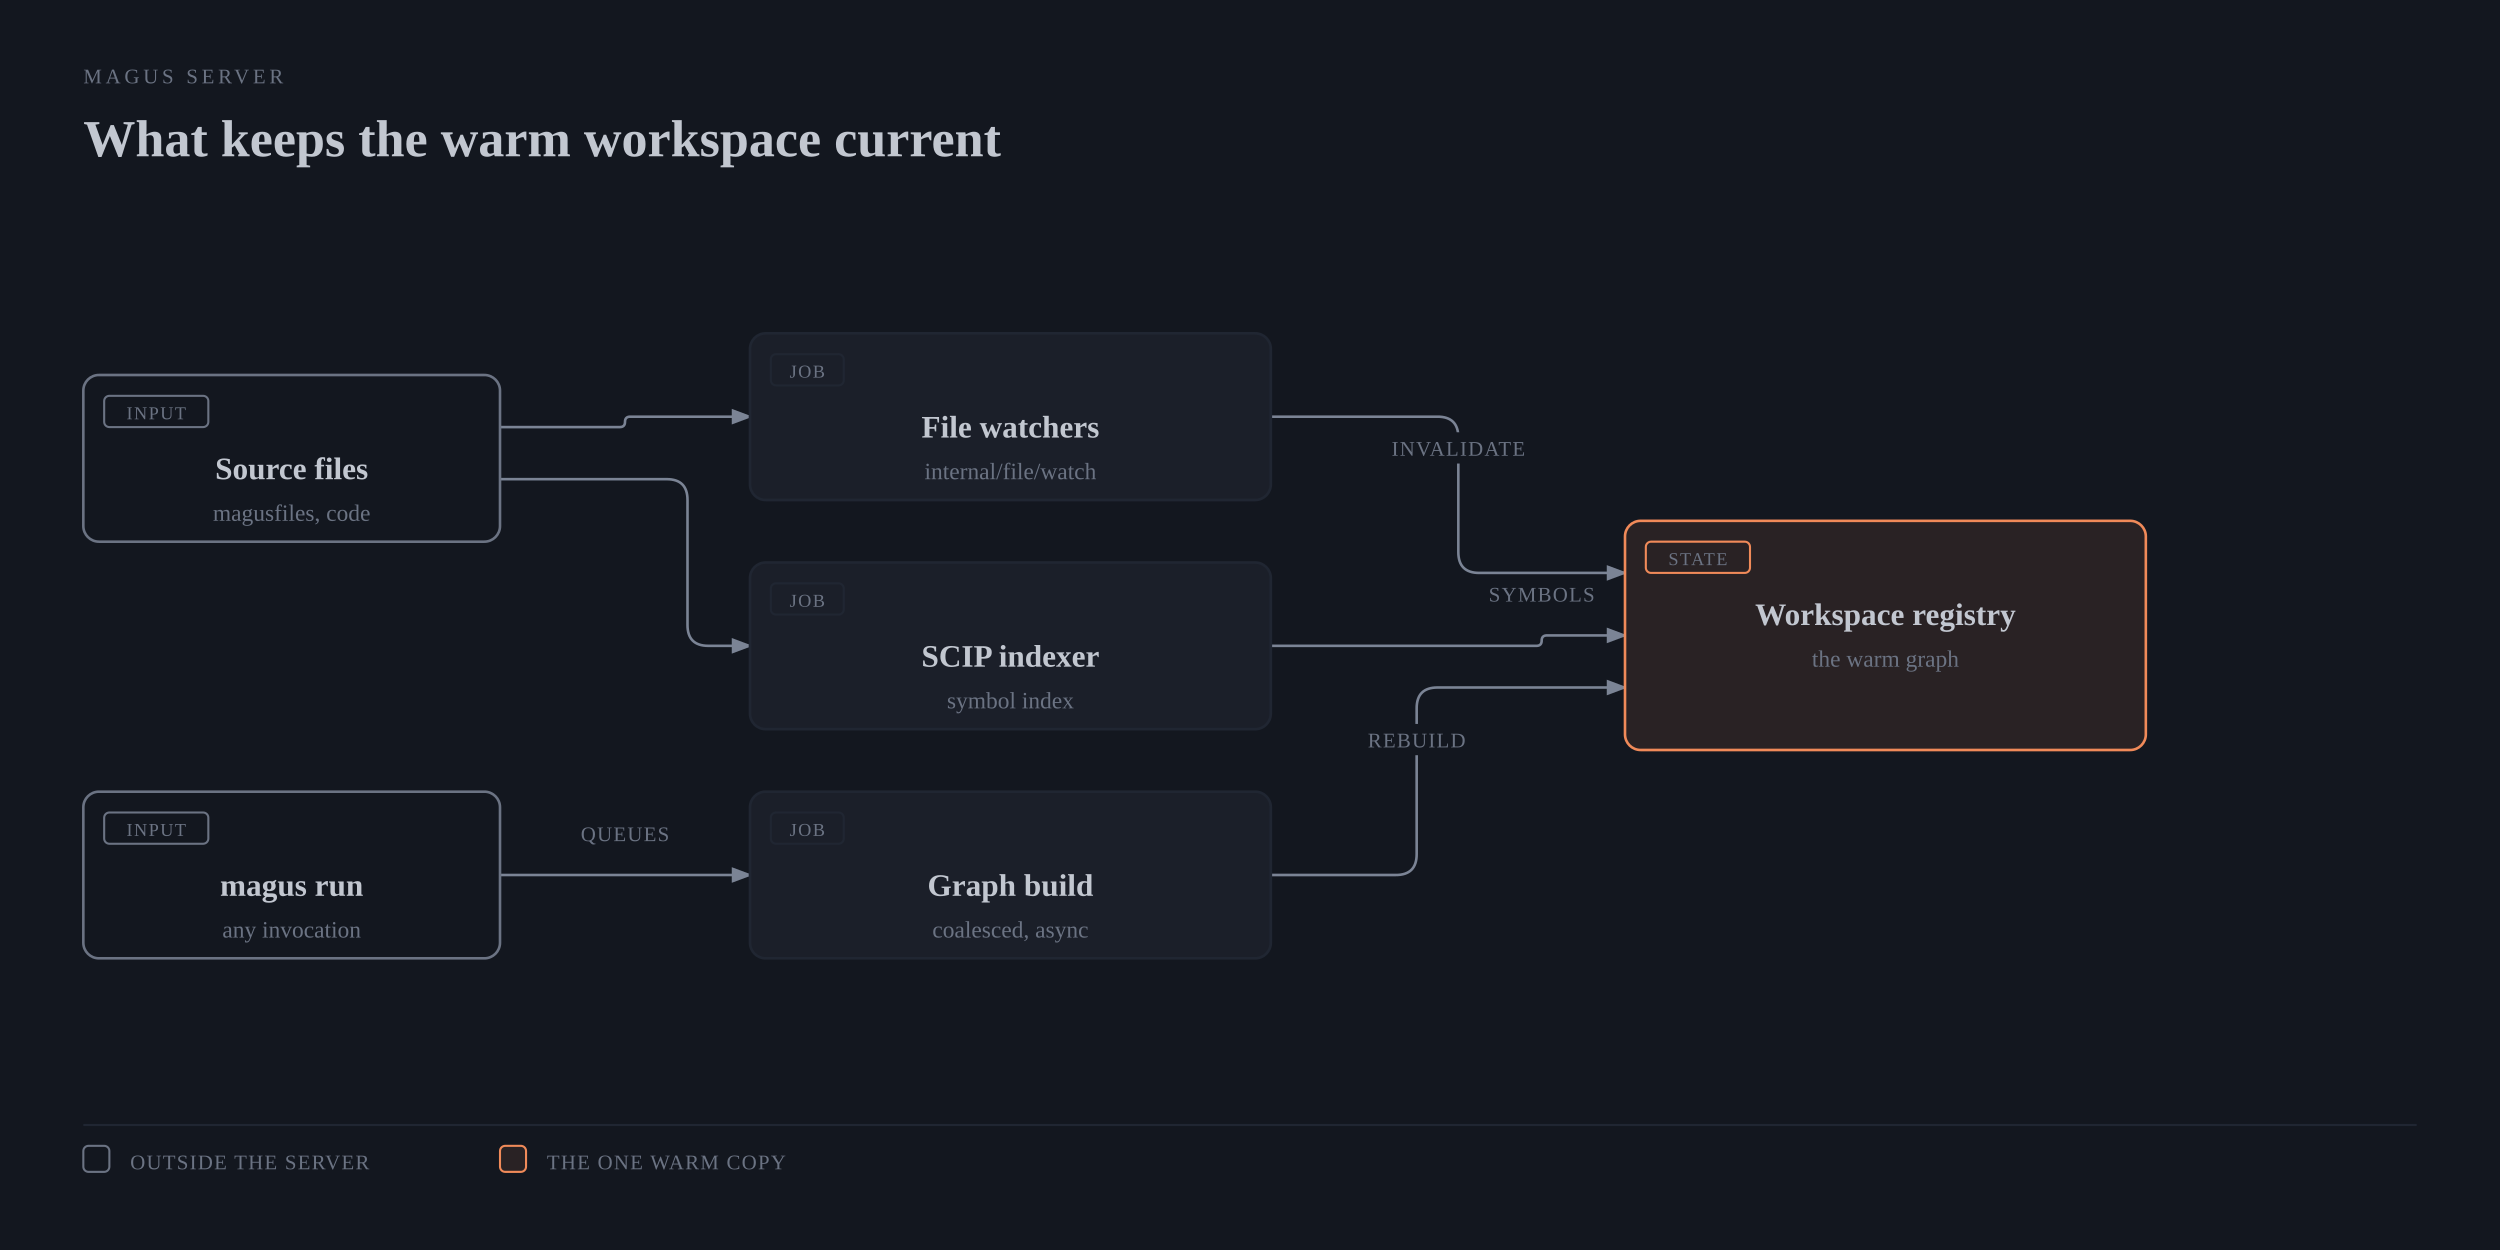
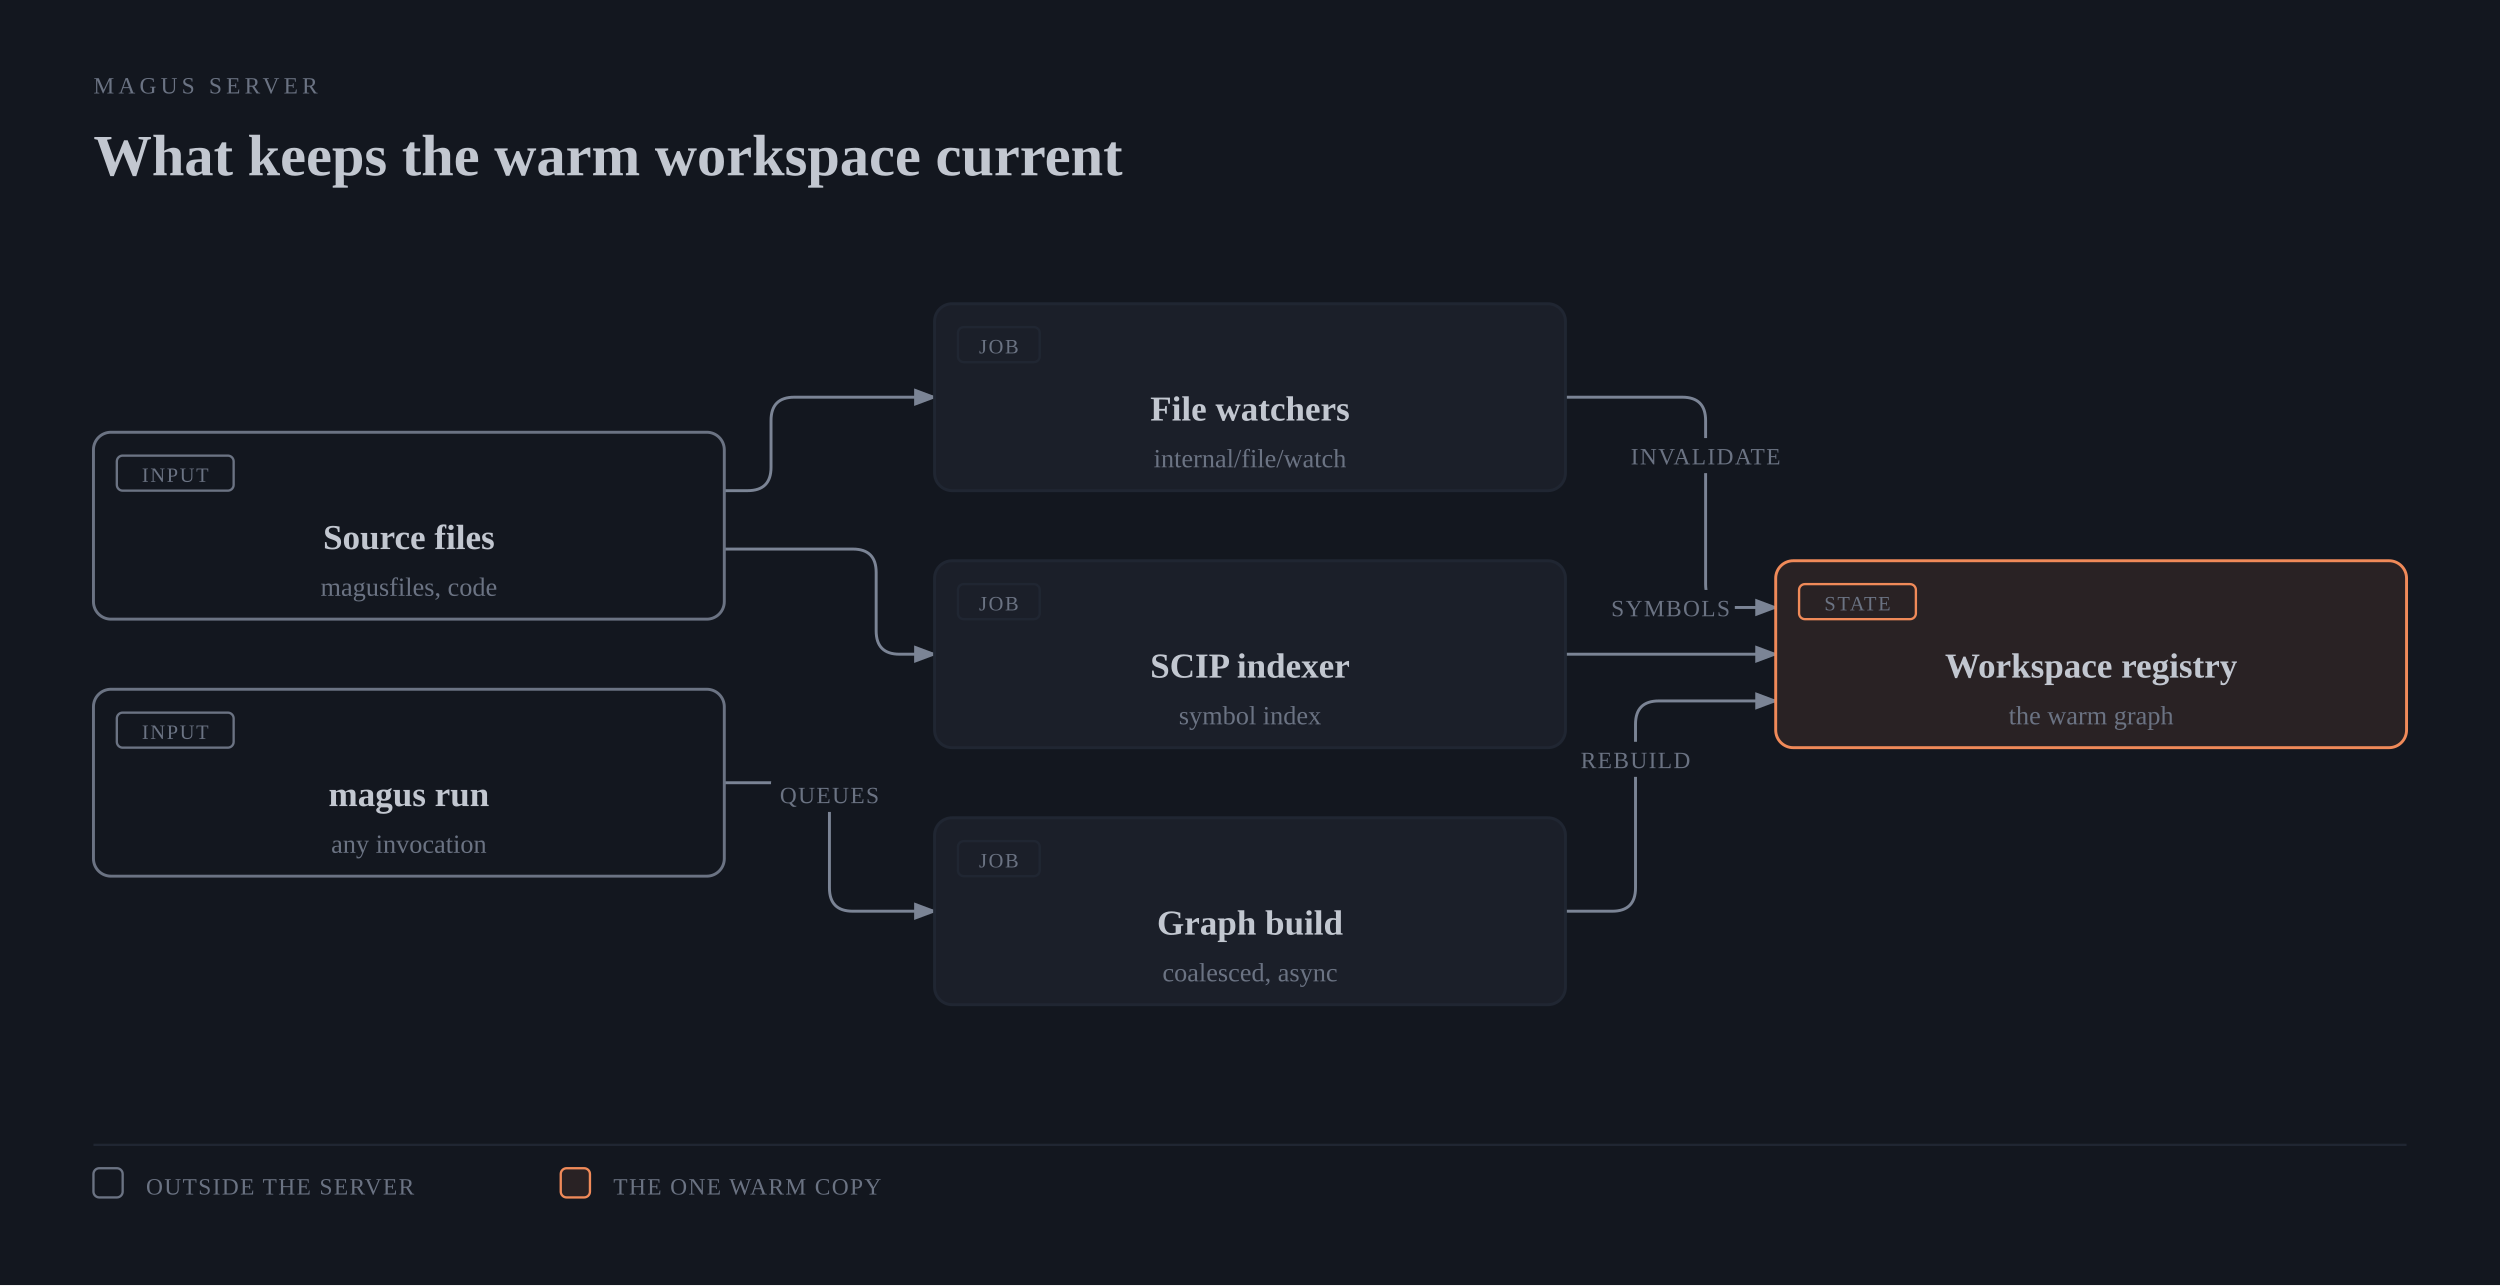
- <svg xmlns="http://www.w3.org/2000/svg" viewBox="0 0 960 480" width="960" height="480" role="img" aria-labelledby="server-jobs-title server-jobs-desc" class="magus-diagram">
+ <svg xmlns="http://www.w3.org/2000/svg" viewBox="0 0 856 440" width="856" height="440" role="img" aria-labelledby="server-jobs-title server-jobs-desc" class="magus-diagram">
  <defs>
    <marker id="server-jobs-arrow-default" markerWidth="8" markerHeight="6" refX="7" refY="3" orient="auto">
      <polygon points="0 0, 8 3, 0 6" fill="#7b8495" />
    </marker>
    <marker id="server-jobs-arrow-accent" markerWidth="8" markerHeight="6" refX="7" refY="3" orient="auto">
      <polygon points="0 0, 8 3, 0 6" fill="#f08a59" />
    </marker>
    <marker id="server-jobs-arrow-link" markerWidth="8" markerHeight="6" refX="7" refY="3" orient="auto">
      <polygon points="0 0, 8 3, 0 6" fill="#6a95d8" />
    </marker>
  </defs>
  <rect width="100%" height="100%" fill="#13171f" />
  <text x="32" y="32" fill="#6b7383" font-size="8" font-family="var(--pico-font-family-monospace, monospace)" style="font-variant-ligatures:none" letter-spacing="0.18em">MAGUS SERVER</text>
  <text x="32" y="60" fill="#c2c7d0" font-size="20" font-weight="600" font-family="var(--pico-font-family, sans-serif)">What keeps the warm workspace current</text>
  <g transform="translate(0,40)">
-     <path d="M 192 124 L 238 124 Q 240 124 240 122 L 240 122 Q 240 120 242 120 L 288 120" fill="none" stroke="#7b8495" stroke-width="1" marker-end="url(#server-jobs-arrow-default)" />
-     <path d="M 192 144 L 256 144 Q 264 144 264 152 L 264 200 Q 264 208 272 208 L 288 208" fill="none" stroke="#7b8495" stroke-width="1" marker-end="url(#server-jobs-arrow-default)" />
-     <path d="M 192 296 L 288 296" fill="none" stroke="#7b8495" stroke-width="1" marker-end="url(#server-jobs-arrow-default)" />
-     <path d="M 488 120 L 552 120 Q 560 120 560 128 L 560 172 Q 560 180 568 180 L 624 180" fill="none" stroke="#7b8495" stroke-width="1" marker-end="url(#server-jobs-arrow-default)" />
-     <path d="M 488 208 L 590 208 Q 592 208 592 206 L 592 206 Q 592 204 594 204 L 624 204" fill="none" stroke="#7b8495" stroke-width="1" marker-end="url(#server-jobs-arrow-default)" />
-     <path d="M 488 296 L 536 296 Q 544 296 544 288 L 544 232 Q 544 224 552 224 L 624 224" fill="none" stroke="#7b8495" stroke-width="1" marker-end="url(#server-jobs-arrow-default)" />
-     <rect x="220" y="274" width="40" height="12" rx="2" fill="#13171f" />
-     <text x="240" y="283" fill="#6b7383" font-size="8" font-family="var(--pico-font-family-monospace, monospace)" style="font-variant-ligatures:none" text-anchor="middle" letter-spacing="0.06em">QUEUES</text>
-     <rect x="530" y="126" width="60" height="12" rx="2" fill="#13171f" />
-     <text x="560" y="135" fill="#6b7383" font-size="8" font-family="var(--pico-font-family-monospace, monospace)" style="font-variant-ligatures:none" text-anchor="middle" letter-spacing="0.06em">INVALIDATE</text>
-     <rect x="570" y="182" width="44" height="12" rx="2" fill="#13171f" />
-     <text x="592" y="191" fill="#6b7383" font-size="8" font-family="var(--pico-font-family-monospace, monospace)" style="font-variant-ligatures:none" text-anchor="middle" letter-spacing="0.06em">SYMBOLS</text>
-     <rect x="522" y="238" width="44" height="12" rx="2" fill="#13171f" />
-     <text x="544" y="247" fill="#6b7383" font-size="8" font-family="var(--pico-font-family-monospace, monospace)" style="font-variant-ligatures:none" text-anchor="middle" letter-spacing="0.06em">REBUILD</text>
-     <rect x="32" y="104" width="160" height="64" rx="6" fill="#13171f" />
-     <rect x="32" y="104" width="160" height="64" rx="6" fill="#13171f" stroke="#6b7383" stroke-width="1" />
-     <rect x="40" y="112" width="40" height="12" rx="2" fill="none" stroke="#6b7383" stroke-width="0.8" />
-     <text x="60" y="121" fill="#6b7383" font-size="7" font-family="var(--pico-font-family-monospace, monospace)" style="font-variant-ligatures:none" text-anchor="middle" letter-spacing="0.08em">INPUT</text>
-     <text x="112" y="144" fill="#c2c7d0" font-size="12" font-weight="600" font-family="var(--pico-font-family, sans-serif)" text-anchor="middle">Source files</text>
-     <text x="112" y="160" fill="#6b7383" font-size="9" font-family="var(--pico-font-family-monospace, monospace)" style="font-variant-ligatures:none" text-anchor="middle">magusfiles, code</text>
-     <rect x="32" y="264" width="160" height="64" rx="6" fill="#13171f" />
-     <rect x="32" y="264" width="160" height="64" rx="6" fill="#13171f" stroke="#6b7383" stroke-width="1" />
-     <rect x="40" y="272" width="40" height="12" rx="2" fill="none" stroke="#6b7383" stroke-width="0.8" />
-     <text x="60" y="281" fill="#6b7383" font-size="7" font-family="var(--pico-font-family-monospace, monospace)" style="font-variant-ligatures:none" text-anchor="middle" letter-spacing="0.08em">INPUT</text>
-     <text x="112" y="304" fill="#c2c7d0" font-size="12" font-weight="600" font-family="var(--pico-font-family, sans-serif)" text-anchor="middle">magus run</text>
-     <text x="112" y="320" fill="#6b7383" font-size="9" font-family="var(--pico-font-family-monospace, monospace)" style="font-variant-ligatures:none" text-anchor="middle">any invocation</text>
-     <rect x="288" y="88" width="200" height="64" rx="6" fill="#13171f" />
-     <rect x="288" y="88" width="200" height="64" rx="6" fill="#1b1f29" stroke="#202632" stroke-width="1" />
-     <rect x="296" y="96" width="28" height="12" rx="2" fill="none" stroke="#202632" stroke-width="0.8" />
-     <text x="310" y="105" fill="#6b7383" font-size="7" font-family="var(--pico-font-family-monospace, monospace)" style="font-variant-ligatures:none" text-anchor="middle" letter-spacing="0.08em">JOB</text>
-     <text x="388" y="128" fill="#c2c7d0" font-size="12" font-weight="600" font-family="var(--pico-font-family, sans-serif)" text-anchor="middle">File watchers</text>
-     <text x="388" y="144" fill="#6b7383" font-size="9" font-family="var(--pico-font-family-monospace, monospace)" style="font-variant-ligatures:none" text-anchor="middle">internal/file/watch</text>
-     <rect x="288" y="176" width="200" height="64" rx="6" fill="#13171f" />
-     <rect x="288" y="176" width="200" height="64" rx="6" fill="#1b1f29" stroke="#202632" stroke-width="1" />
-     <rect x="296" y="184" width="28" height="12" rx="2" fill="none" stroke="#202632" stroke-width="0.8" />
-     <text x="310" y="193" fill="#6b7383" font-size="7" font-family="var(--pico-font-family-monospace, monospace)" style="font-variant-ligatures:none" text-anchor="middle" letter-spacing="0.08em">JOB</text>
-     <text x="388" y="216" fill="#c2c7d0" font-size="12" font-weight="600" font-family="var(--pico-font-family, sans-serif)" text-anchor="middle">SCIP indexer</text>
-     <text x="388" y="232" fill="#6b7383" font-size="9" font-family="var(--pico-font-family-monospace, monospace)" style="font-variant-ligatures:none" text-anchor="middle">symbol index</text>
-     <rect x="288" y="264" width="200" height="64" rx="6" fill="#13171f" />
-     <rect x="288" y="264" width="200" height="64" rx="6" fill="#1b1f29" stroke="#202632" stroke-width="1" />
-     <rect x="296" y="272" width="28" height="12" rx="2" fill="none" stroke="#202632" stroke-width="0.8" />
-     <text x="310" y="281" fill="#6b7383" font-size="7" font-family="var(--pico-font-family-monospace, monospace)" style="font-variant-ligatures:none" text-anchor="middle" letter-spacing="0.08em">JOB</text>
-     <text x="388" y="304" fill="#c2c7d0" font-size="12" font-weight="600" font-family="var(--pico-font-family, sans-serif)" text-anchor="middle">Graph build</text>
-     <text x="388" y="320" fill="#6b7383" font-size="9" font-family="var(--pico-font-family-monospace, monospace)" style="font-variant-ligatures:none" text-anchor="middle">coalesced, async</text>
-     <rect x="624" y="160" width="200" height="88" rx="6" fill="#13171f" />
-     <rect x="624" y="160" width="200" height="88" rx="6" fill="rgba(240,138,89,0.10)" stroke="#f08a59" stroke-width="1" />
-     <rect x="632" y="168" width="40" height="12" rx="2" fill="none" stroke="#f08a59" stroke-width="0.8" />
-     <text x="652" y="177" fill="#6b7383" font-size="7" font-family="var(--pico-font-family-monospace, monospace)" style="font-variant-ligatures:none" text-anchor="middle" letter-spacing="0.08em">STATE</text>
-     <text x="724" y="200" fill="#c2c7d0" font-size="12" font-weight="600" font-family="var(--pico-font-family, sans-serif)" text-anchor="middle">Workspace registry</text>
-     <text x="724" y="216" fill="#6b7383" font-size="9" font-family="var(--pico-font-family-monospace, monospace)" style="font-variant-ligatures:none" text-anchor="middle">the warm graph</text>
-     <line x1="32" y1="392" x2="928" y2="392" stroke="#202632" stroke-width="0.8" />
-     <rect x="32" y="400" width="10" height="10" rx="2" fill="#13171f" stroke="#6b7383" stroke-width="0.8" />
-     <text x="50" y="409" fill="#6b7383" font-size="8" font-family="var(--pico-font-family-monospace, monospace)" style="font-variant-ligatures:none" letter-spacing="0.06em">OUTSIDE THE SERVER</text>
-     <rect x="192" y="400" width="10" height="10" rx="2" fill="rgba(240,138,89,0.10)" stroke="#f08a59" stroke-width="0.8" />
-     <text x="210" y="409" fill="#6b7383" font-size="8" font-family="var(--pico-font-family-monospace, monospace)" style="font-variant-ligatures:none" letter-spacing="0.06em">THE ONE WARM COPY</text>
+     <path d="M 248 128 L 256 128 Q 264 128 264 120 L 264 104 Q 264 96 272 96 L 320 96" fill="none" stroke="#7b8495" stroke-width="1" marker-end="url(#server-jobs-arrow-default)" />
+     <path d="M 248 148 L 292 148 Q 300 148 300 156 L 300 176 Q 300 184 308 184 L 320 184" fill="none" stroke="#7b8495" stroke-width="1" marker-end="url(#server-jobs-arrow-default)" />
+     <path d="M 248 228 L 276 228 Q 284 228 284 236 L 284 264 Q 284 272 292 272 L 320 272" fill="none" stroke="#7b8495" stroke-width="1" marker-end="url(#server-jobs-arrow-default)" />
+     <path d="M 536 96 L 576 96 Q 584 96 584 104 L 584 160 Q 584 168 592 168 L 608 168" fill="none" stroke="#7b8495" stroke-width="1" marker-end="url(#server-jobs-arrow-default)" />
+     <path d="M 536 184 L 608 184" fill="none" stroke="#7b8495" stroke-width="1" marker-end="url(#server-jobs-arrow-default)" />
+     <path d="M 536 272 L 552 272 Q 560 272 560 264 L 560 208 Q 560 200 568 200 L 608 200" fill="none" stroke="#7b8495" stroke-width="1" marker-end="url(#server-jobs-arrow-default)" />
+     <rect x="264" y="226" width="40" height="12" rx="2" fill="#13171f" />
+     <text x="284" y="235" fill="#6b7383" font-size="8" font-family="var(--pico-font-family-monospace, monospace)" style="font-variant-ligatures:none" text-anchor="middle" letter-spacing="0.06em">QUEUES</text>
+     <rect x="554" y="110" width="60" height="12" rx="2" fill="#13171f" />
+     <text x="584" y="119" fill="#6b7383" font-size="8" font-family="var(--pico-font-family-monospace, monospace)" style="font-variant-ligatures:none" text-anchor="middle" letter-spacing="0.06em">INVALIDATE</text>
+     <rect x="550" y="162" width="44" height="12" rx="2" fill="#13171f" />
+     <text x="572" y="171" fill="#6b7383" font-size="8" font-family="var(--pico-font-family-monospace, monospace)" style="font-variant-ligatures:none" text-anchor="middle" letter-spacing="0.06em">SYMBOLS</text>
+     <rect x="538" y="214" width="44" height="12" rx="2" fill="#13171f" />
+     <text x="560" y="223" fill="#6b7383" font-size="8" font-family="var(--pico-font-family-monospace, monospace)" style="font-variant-ligatures:none" text-anchor="middle" letter-spacing="0.06em">REBUILD</text>
+     <rect x="32" y="108" width="216" height="64" rx="6" fill="#13171f" />
+     <rect x="32" y="108" width="216" height="64" rx="6" fill="#13171f" stroke="#6b7383" stroke-width="1" />
+     <rect x="40" y="116" width="40" height="12" rx="2" fill="none" stroke="#6b7383" stroke-width="0.8" />
+     <text x="60" y="125" fill="#6b7383" font-size="7" font-family="var(--pico-font-family-monospace, monospace)" style="font-variant-ligatures:none" text-anchor="middle" letter-spacing="0.08em">INPUT</text>
+     <text x="140" y="148" fill="#c2c7d0" font-size="12" font-weight="600" font-family="var(--pico-font-family, sans-serif)" text-anchor="middle">Source files</text>
+     <text x="140" y="164" fill="#6b7383" font-size="9" font-family="var(--pico-font-family-monospace, monospace)" style="font-variant-ligatures:none" text-anchor="middle">magusfiles, code</text>
+     <rect x="32" y="196" width="216" height="64" rx="6" fill="#13171f" />
+     <rect x="32" y="196" width="216" height="64" rx="6" fill="#13171f" stroke="#6b7383" stroke-width="1" />
+     <rect x="40" y="204" width="40" height="12" rx="2" fill="none" stroke="#6b7383" stroke-width="0.8" />
+     <text x="60" y="213" fill="#6b7383" font-size="7" font-family="var(--pico-font-family-monospace, monospace)" style="font-variant-ligatures:none" text-anchor="middle" letter-spacing="0.08em">INPUT</text>
+     <text x="140" y="236" fill="#c2c7d0" font-size="12" font-weight="600" font-family="var(--pico-font-family, sans-serif)" text-anchor="middle">magus run</text>
+     <text x="140" y="252" fill="#6b7383" font-size="9" font-family="var(--pico-font-family-monospace, monospace)" style="font-variant-ligatures:none" text-anchor="middle">any invocation</text>
+     <rect x="320" y="64" width="216" height="64" rx="6" fill="#13171f" />
+     <rect x="320" y="64" width="216" height="64" rx="6" fill="#1b1f29" stroke="#202632" stroke-width="1" />
+     <rect x="328" y="72" width="28" height="12" rx="2" fill="none" stroke="#202632" stroke-width="0.8" />
+     <text x="342" y="81" fill="#6b7383" font-size="7" font-family="var(--pico-font-family-monospace, monospace)" style="font-variant-ligatures:none" text-anchor="middle" letter-spacing="0.08em">JOB</text>
+     <text x="428" y="104" fill="#c2c7d0" font-size="12" font-weight="600" font-family="var(--pico-font-family, sans-serif)" text-anchor="middle">File watchers</text>
+     <text x="428" y="120" fill="#6b7383" font-size="9" font-family="var(--pico-font-family-monospace, monospace)" style="font-variant-ligatures:none" text-anchor="middle">internal/file/watch</text>
+     <rect x="320" y="152" width="216" height="64" rx="6" fill="#13171f" />
+     <rect x="320" y="152" width="216" height="64" rx="6" fill="#1b1f29" stroke="#202632" stroke-width="1" />
+     <rect x="328" y="160" width="28" height="12" rx="2" fill="none" stroke="#202632" stroke-width="0.8" />
+     <text x="342" y="169" fill="#6b7383" font-size="7" font-family="var(--pico-font-family-monospace, monospace)" style="font-variant-ligatures:none" text-anchor="middle" letter-spacing="0.08em">JOB</text>
+     <text x="428" y="192" fill="#c2c7d0" font-size="12" font-weight="600" font-family="var(--pico-font-family, sans-serif)" text-anchor="middle">SCIP indexer</text>
+     <text x="428" y="208" fill="#6b7383" font-size="9" font-family="var(--pico-font-family-monospace, monospace)" style="font-variant-ligatures:none" text-anchor="middle">symbol index</text>
+     <rect x="320" y="240" width="216" height="64" rx="6" fill="#13171f" />
+     <rect x="320" y="240" width="216" height="64" rx="6" fill="#1b1f29" stroke="#202632" stroke-width="1" />
+     <rect x="328" y="248" width="28" height="12" rx="2" fill="none" stroke="#202632" stroke-width="0.8" />
+     <text x="342" y="257" fill="#6b7383" font-size="7" font-family="var(--pico-font-family-monospace, monospace)" style="font-variant-ligatures:none" text-anchor="middle" letter-spacing="0.08em">JOB</text>
+     <text x="428" y="280" fill="#c2c7d0" font-size="12" font-weight="600" font-family="var(--pico-font-family, sans-serif)" text-anchor="middle">Graph build</text>
+     <text x="428" y="296" fill="#6b7383" font-size="9" font-family="var(--pico-font-family-monospace, monospace)" style="font-variant-ligatures:none" text-anchor="middle">coalesced, async</text>
+     <rect x="608" y="152" width="216" height="64" rx="6" fill="#13171f" />
+     <rect x="608" y="152" width="216" height="64" rx="6" fill="rgba(240,138,89,0.10)" stroke="#f08a59" stroke-width="1" />
+     <rect x="616" y="160" width="40" height="12" rx="2" fill="none" stroke="#f08a59" stroke-width="0.8" />
+     <text x="636" y="169" fill="#6b7383" font-size="7" font-family="var(--pico-font-family-monospace, monospace)" style="font-variant-ligatures:none" text-anchor="middle" letter-spacing="0.08em">STATE</text>
+     <text x="716" y="192" fill="#c2c7d0" font-size="12" font-weight="600" font-family="var(--pico-font-family, sans-serif)" text-anchor="middle">Workspace registry</text>
+     <text x="716" y="208" fill="#6b7383" font-size="9" font-family="var(--pico-font-family-monospace, monospace)" style="font-variant-ligatures:none" text-anchor="middle">the warm graph</text>
+     <line x1="32" y1="352" x2="824" y2="352" stroke="#202632" stroke-width="0.8" />
+     <rect x="32" y="360" width="10" height="10" rx="2" fill="#13171f" stroke="#6b7383" stroke-width="0.8" />
+     <text x="50" y="369" fill="#6b7383" font-size="8" font-family="var(--pico-font-family-monospace, monospace)" style="font-variant-ligatures:none" letter-spacing="0.06em">OUTSIDE THE SERVER</text>
+     <rect x="192" y="360" width="10" height="10" rx="2" fill="rgba(240,138,89,0.10)" stroke="#f08a59" stroke-width="0.8" />
+     <text x="210" y="369" fill="#6b7383" font-size="8" font-family="var(--pico-font-family-monospace, monospace)" style="font-variant-ligatures:none" letter-spacing="0.06em">THE ONE WARM COPY</text>
  </g>
</svg>
